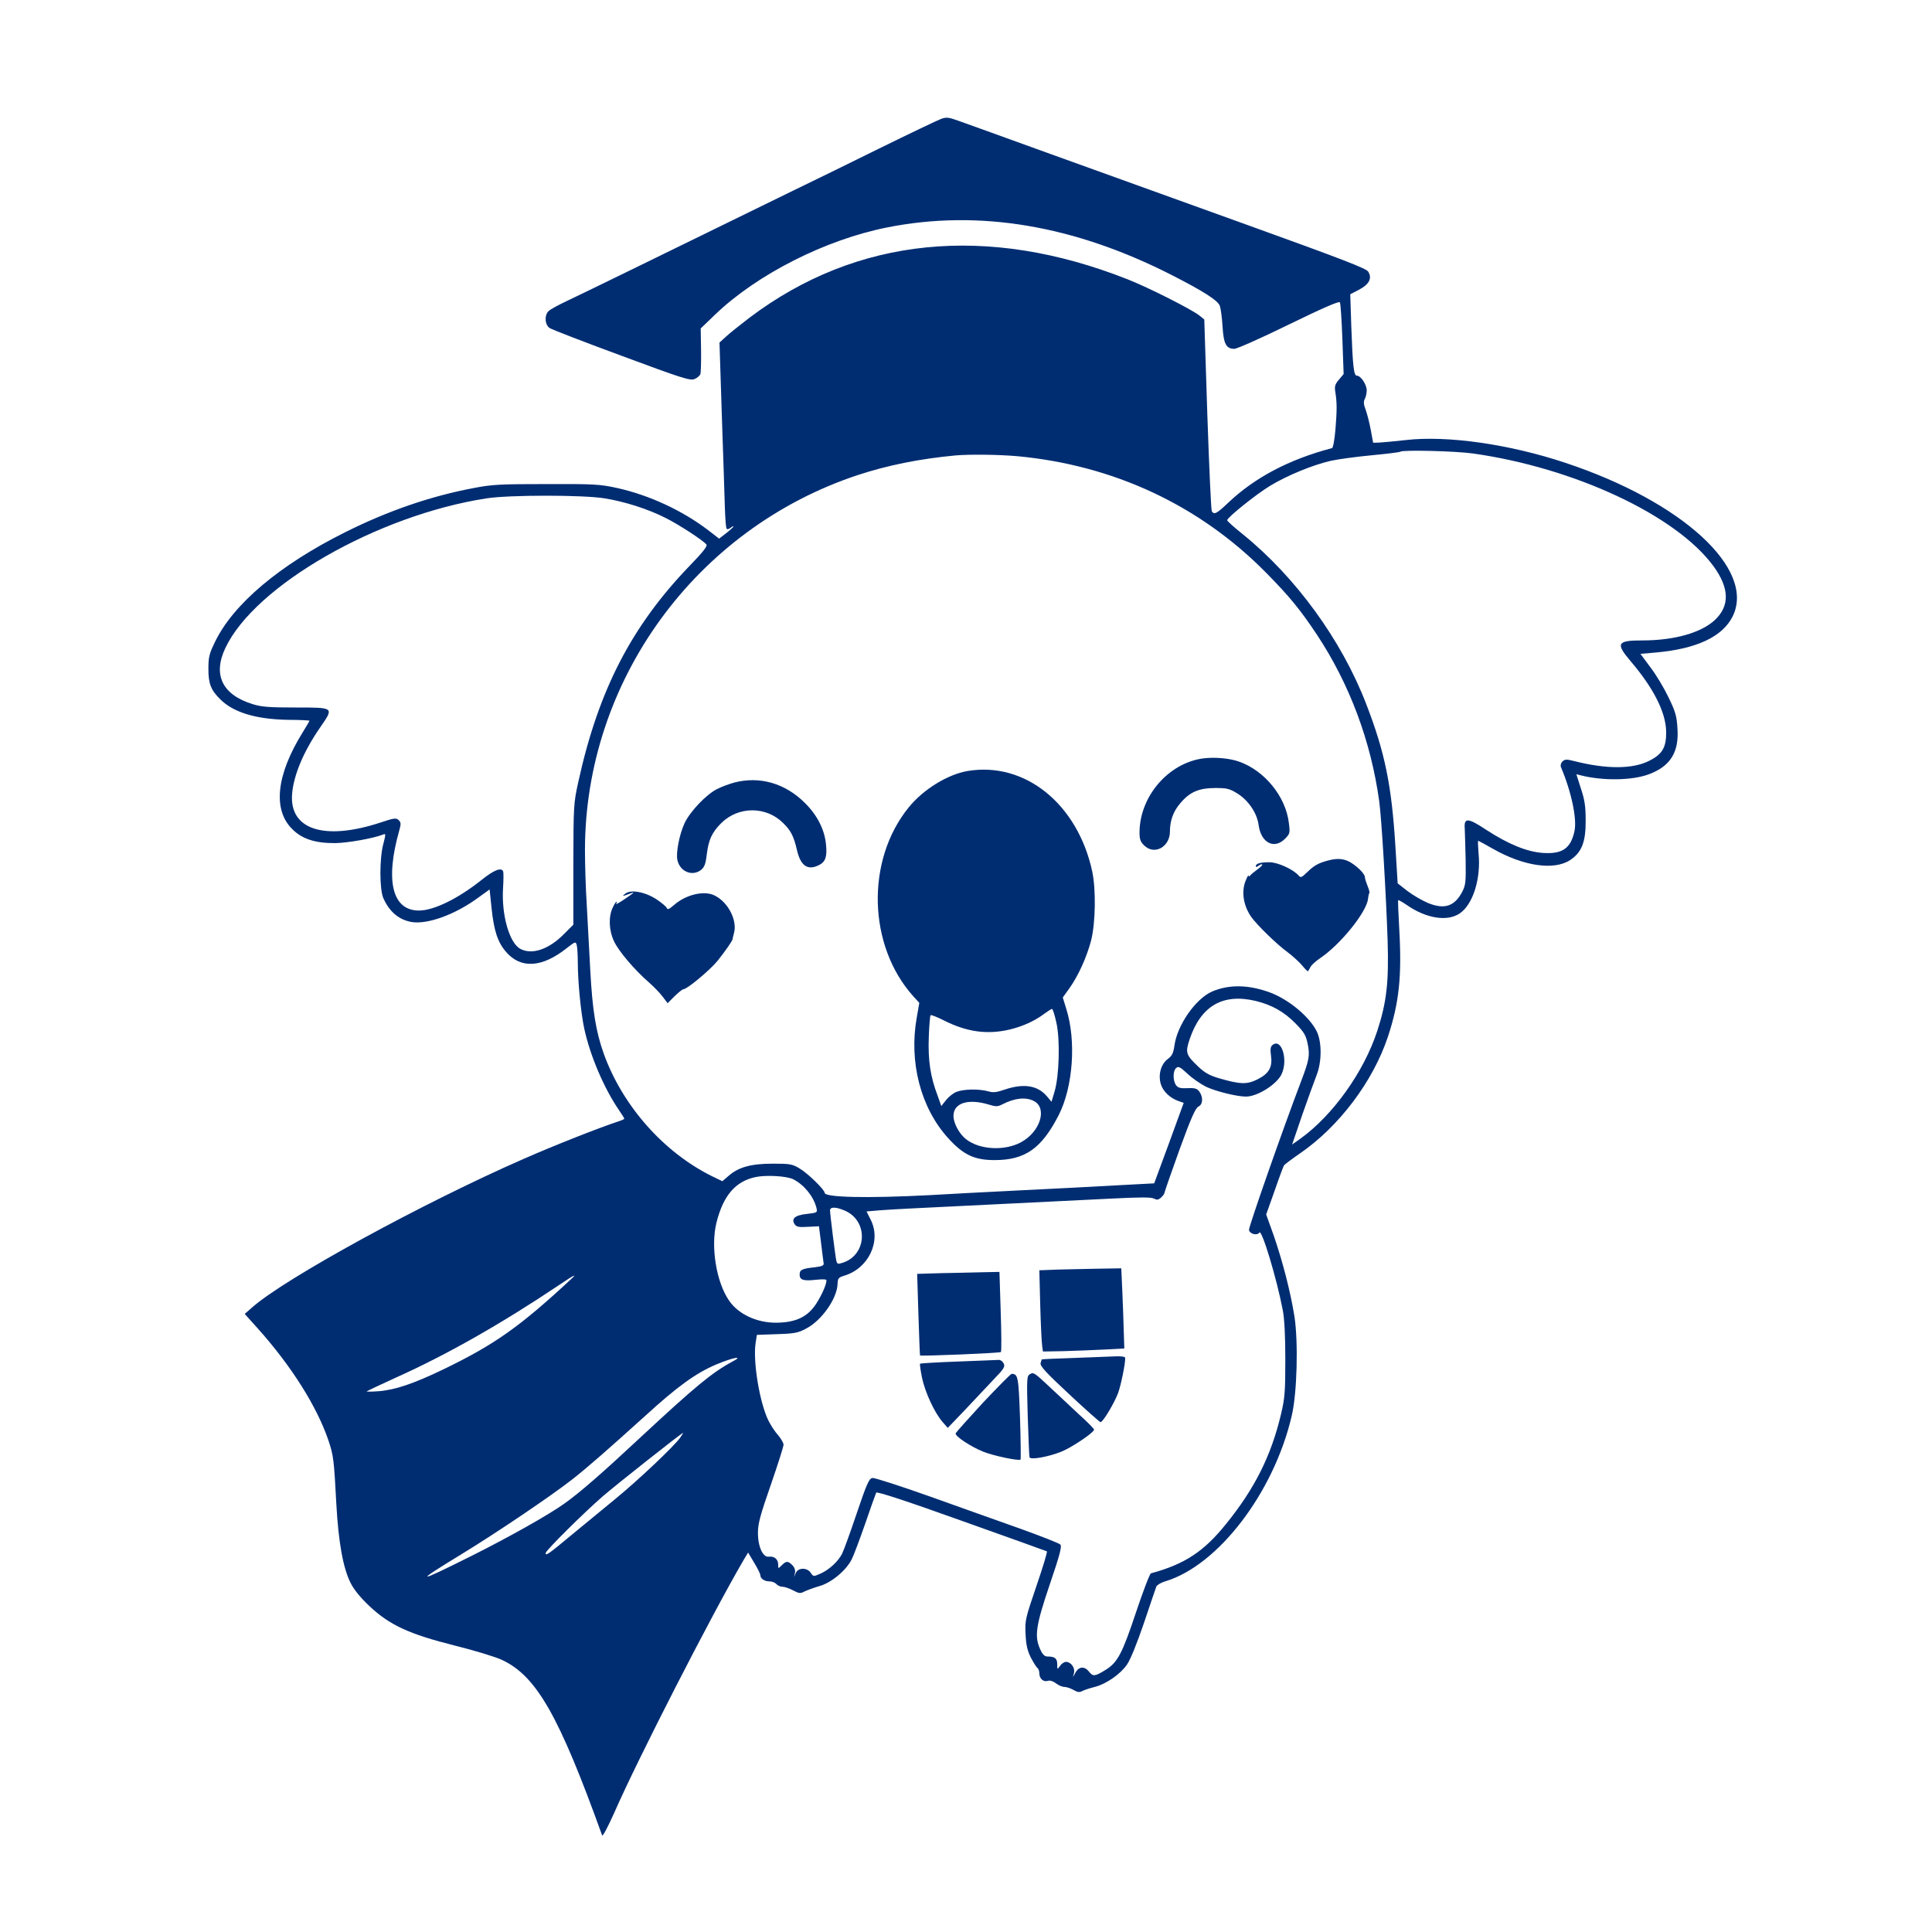
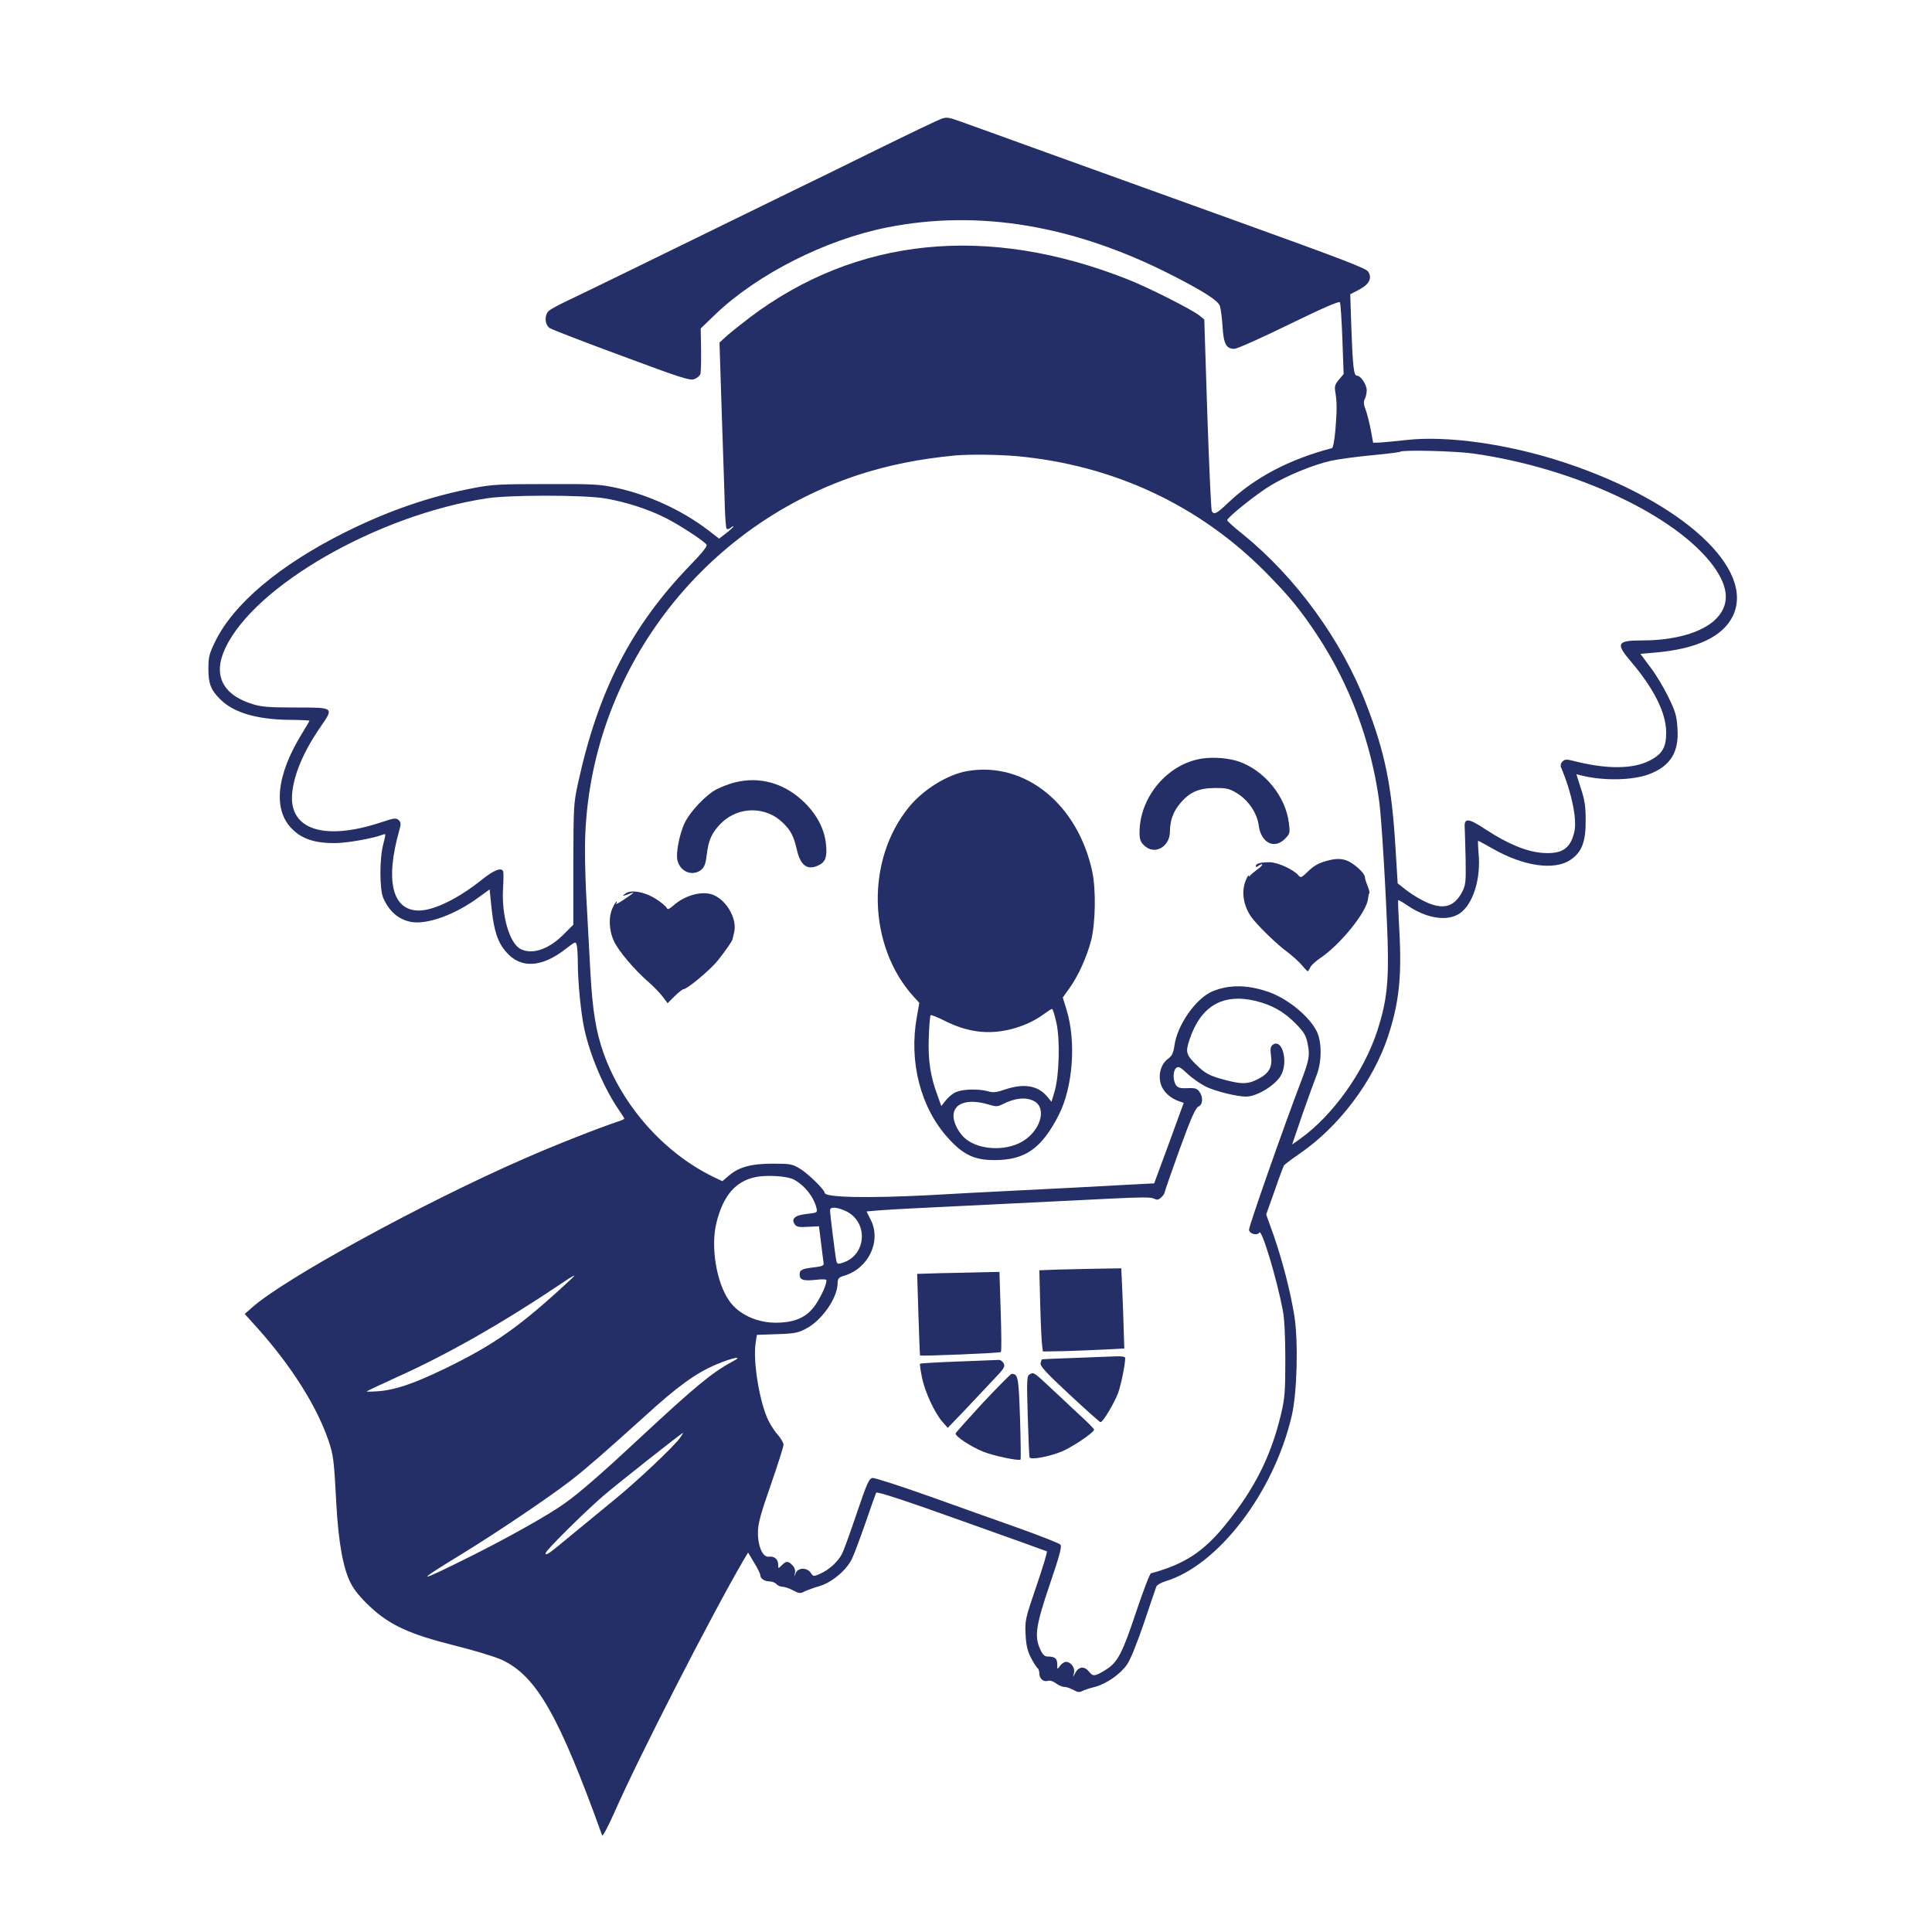
- <svg xmlns="http://www.w3.org/2000/svg" version="1.0" width="1080pt" height="1080pt" viewBox="0 0 1080 1080" preserveAspectRatio="xMidYMid meet">
-   <g transform="translate(0,1080) scale(0.1,-0.1)" fill="#002D72" stroke="none">
+ <svg xmlns="http://www.w3.org/2000/svg" version="1.0" viewBox="0 0 1080 1080" width="100%" height="100%" preserveAspectRatio="xMidYMid meet">
+   <g transform="translate(0,1080) scale(0.1,-0.1)" fill="#232f66" stroke="none">
    <path d="M5260 10135 c-19 -7 -174 -81 -345 -165 -170 -84 -386 -190 -480 -235 -205 -100 -522 -255 -900 -440 -154 -75 -318 -155 -365 -177 -47 -22 -93 -47 -102 -56 -26 -22 -23 -78 5 -96 12 -8 193 -78 402 -155 336 -125 383 -140 407 -130 15 6 29 18 33 27 3 9 5 70 4 136 l-2 120 79 76 c236 227 620 421 965 489 511 101 1042 12 1588 -266 176 -90 259 -142 270 -173 5 -14 12 -65 15 -114 6 -98 20 -126 66 -126 15 0 152 61 305 136 187 91 280 132 285 124 4 -6 10 -99 14 -206 l7 -195 -26 -31 c-23 -27 -26 -38 -20 -72 9 -59 9 -99 0 -209 -5 -57 -13 -100 -19 -102 -240 -63 -433 -165 -582 -307 -62 -59 -77 -67 -90 -46 -4 7 -15 251 -25 542 l-17 530 -27 22 c-42 34 -288 158 -400 202 -786 311 -1517 237 -2114 -213 -53 -41 -113 -88 -133 -107 l-36 -33 13 -405 c8 -223 15 -455 17 -517 2 -61 6 -115 10 -119 4 -4 14 -1 23 6 8 7 15 10 15 7 0 -3 -18 -20 -40 -37 l-40 -31 -61 47 c-144 110 -329 196 -509 236 -96 21 -129 23 -395 22 -256 0 -304 -2 -406 -22 -240 -45 -479 -127 -719 -247 -367 -183 -627 -402 -729 -615 -32 -66 -36 -84 -36 -150 0 -83 14 -117 66 -169 74 -74 201 -112 381 -115 65 0 118 -3 118 -5 0 -2 -17 -31 -38 -65 -148 -238 -169 -435 -56 -543 55 -54 128 -77 239 -76 68 1 211 26 267 48 15 6 15 3 1 -52 -22 -79 -22 -255 0 -304 34 -76 86 -120 157 -133 89 -15 245 41 376 138 l61 44 11 -106 c13 -124 34 -189 80 -242 82 -97 201 -90 339 19 49 38 51 39 57 18 3 -12 6 -56 6 -97 0 -107 17 -282 36 -370 33 -152 110 -333 195 -457 16 -23 29 -44 29 -47 0 -2 -17 -10 -37 -16 -100 -33 -348 -130 -523 -207 -563 -246 -1339 -670 -1521 -832 l-41 -36 72 -80 c188 -210 331 -436 396 -627 28 -84 31 -106 44 -353 12 -218 38 -361 80 -444 19 -38 55 -82 106 -130 113 -106 222 -156 477 -220 109 -27 227 -63 263 -80 193 -90 319 -312 560 -981 3 -8 33 49 67 125 133 304 544 1106 723 1413 l26 43 34 -57 c19 -31 34 -62 34 -68 0 -20 23 -36 51 -36 15 0 32 -7 39 -15 7 -8 22 -15 34 -15 12 0 38 -9 59 -20 34 -18 41 -19 65 -6 15 7 53 21 84 30 66 19 148 87 179 149 11 21 45 112 76 201 30 88 58 166 61 172 5 7 165 -45 477 -157 259 -92 473 -169 477 -171 4 -2 -22 -88 -58 -193 -62 -182 -65 -193 -61 -270 3 -62 10 -92 30 -132 15 -28 31 -54 37 -58 5 -3 10 -17 10 -29 0 -30 23 -50 48 -42 11 4 29 -2 45 -14 14 -11 35 -20 47 -20 12 0 35 -8 51 -17 23 -13 33 -15 51 -5 13 6 43 16 68 22 63 16 143 71 180 125 20 29 56 119 95 233 34 103 66 194 69 203 4 9 26 22 49 29 296 88 608 496 708 926 30 128 37 412 15 555 -22 138 -66 308 -116 453 l-42 117 47 132 c25 73 49 137 53 143 4 5 43 35 87 65 219 150 410 402 494 655 62 188 78 336 63 599 -5 88 -8 162 -6 163 1 2 23 -10 48 -27 109 -76 227 -94 296 -47 74 50 120 195 105 338 -3 37 -4 68 -2 68 2 0 39 -20 83 -45 170 -97 341 -122 431 -63 65 43 88 101 87 223 0 79 -6 116 -27 178 l-25 79 24 -6 c125 -32 289 -29 382 6 120 45 169 124 159 258 -4 69 -12 94 -51 174 -25 52 -70 127 -101 167 l-55 74 82 7 c231 20 377 88 434 203 129 264 -282 641 -936 858 -312 104 -661 154 -892 127 -62 -7 -128 -13 -147 -14 l-35 -1 -13 70 c-7 39 -20 89 -28 112 -12 31 -14 47 -6 62 6 11 11 33 11 49 0 32 -33 82 -55 82 -17 0 -23 49 -31 270 l-6 185 48 25 c58 30 76 65 52 102 -12 18 -147 70 -674 260 -363 131 -859 310 -1104 398 -245 89 -474 171 -510 184 -58 21 -70 22 -100 11z m2974 -1870 c567 -80 1134 -345 1343 -628 91 -124 94 -224 8 -304 -77 -71 -227 -113 -404 -113 -142 0 -151 -16 -65 -117 128 -150 196 -285 198 -393 1 -88 -21 -126 -95 -163 -93 -47 -239 -47 -417 -2 -46 12 -54 11 -68 -2 -9 -9 -12 -22 -8 -32 58 -136 91 -291 75 -359 -21 -95 -68 -127 -175 -120 -90 6 -195 49 -319 130 -101 67 -124 68 -119 7 1 -19 3 -97 5 -174 2 -128 0 -143 -20 -182 -43 -80 -99 -98 -190 -61 -33 14 -85 44 -115 67 l-55 43 -12 197 c-21 350 -59 535 -164 806 -137 356 -393 708 -689 948 -49 39 -88 74 -88 79 0 15 163 146 241 193 96 58 238 116 338 139 41 9 144 23 229 31 85 8 157 17 160 20 12 11 304 4 406 -10z m-2549 -15 c540 -50 1020 -274 1392 -651 132 -134 191 -206 286 -349 181 -274 301 -594 347 -930 13 -94 38 -512 47 -780 7 -233 -6 -343 -58 -503 -75 -229 -247 -470 -428 -601 l-48 -34 57 167 c32 91 68 191 80 221 29 74 30 183 1 244 -40 81 -154 177 -259 217 -121 45 -230 47 -325 7 -93 -40 -197 -189 -212 -304 -6 -41 -13 -56 -36 -73 -39 -29 -56 -88 -40 -141 12 -41 53 -80 102 -96 l26 -9 -82 -225 -83 -225 -208 -11 c-115 -7 -357 -19 -539 -28 -181 -9 -411 -21 -510 -27 -345 -18 -585 -13 -585 13 0 17 -95 110 -140 136 -41 25 -54 27 -150 27 -121 0 -191 -19 -247 -68 l-35 -30 -56 27 c-272 134 -502 394 -607 686 -44 123 -63 242 -75 460 -6 113 -15 280 -20 372 -6 91 -10 228 -10 305 0 946 619 1797 1524 2097 167 55 345 91 546 110 80 7 242 5 345 -4z m-2304 -236 c111 -18 241 -59 341 -110 72 -36 208 -124 227 -148 7 -8 -20 -43 -93 -118 -326 -338 -511 -697 -623 -1208 -27 -122 -27 -133 -28 -462 l0 -337 -49 -49 c-85 -88 -180 -121 -246 -87 -62 32 -107 188 -98 339 3 45 3 87 1 94 -9 25 -50 10 -120 -46 -131 -105 -268 -172 -351 -172 -149 0 -190 166 -110 448 10 36 10 44 -3 57 -14 14 -25 13 -105 -14 -313 -102 -508 -38 -491 162 9 106 64 237 159 374 75 109 77 108 -137 108 -145 0 -192 3 -240 18 -172 52 -227 164 -155 315 165 349 850 742 1459 836 126 20 542 20 662 0z m3637 -2809 c91 -22 159 -60 224 -126 48 -49 58 -66 68 -114 13 -65 9 -89 -37 -210 -101 -265 -293 -813 -291 -830 3 -23 46 -34 58 -15 13 21 97 -256 131 -435 9 -45 14 -143 14 -275 0 -181 -3 -217 -24 -305 -55 -232 -146 -415 -308 -615 -124 -154 -231 -224 -419 -275 -7 -2 -44 -100 -84 -219 -76 -228 -102 -278 -167 -319 -62 -39 -73 -40 -95 -12 -25 32 -57 30 -76 -5 l-14 -25 6 25 c6 28 -18 60 -45 60 -10 0 -25 -10 -33 -22 -16 -22 -16 -22 -16 9 0 32 -13 43 -54 43 -17 0 -28 11 -42 42 -32 72 -24 130 55 363 57 167 68 212 58 221 -6 7 -106 46 -222 88 -115 41 -344 122 -508 181 -164 58 -308 105 -320 103 -19 -3 -31 -30 -88 -198 -36 -107 -73 -209 -82 -226 -22 -43 -71 -88 -119 -110 -41 -18 -41 -18 -56 4 -20 30 -69 30 -83 0 l-10 -23 5 23 c3 15 -3 31 -15 43 -24 24 -34 24 -59 -1 -20 -20 -20 -20 -20 4 0 30 -22 48 -52 44 -34 -5 -62 58 -61 137 0 48 15 102 72 265 39 113 71 213 71 224 0 10 -14 34 -30 53 -17 18 -41 55 -54 81 -49 98 -88 330 -72 435 l7 45 112 4 c97 3 119 7 163 31 86 44 173 167 176 249 1 32 5 37 38 47 136 41 208 194 147 313 l-23 46 70 6 c39 3 123 8 186 11 305 15 928 46 1117 55 158 8 218 8 233 0 18 -9 25 -8 41 6 10 9 19 22 19 28 1 6 38 114 84 241 64 176 89 231 105 239 25 11 28 52 6 83 -13 18 -24 22 -66 20 -40 -2 -54 2 -65 17 -18 26 -18 80 1 96 13 11 23 5 65 -34 28 -26 75 -58 104 -72 57 -26 171 -54 221 -54 64 0 172 68 199 125 38 80 0 205 -51 163 -11 -9 -13 -24 -8 -59 9 -65 -11 -100 -76 -133 -59 -29 -95 -28 -213 6 -52 15 -80 30 -115 63 -72 68 -76 80 -51 155 63 187 185 258 368 215z m-2582 -998 c61 -32 112 -96 128 -159 6 -27 5 -27 -54 -34 -67 -7 -89 -27 -67 -59 11 -14 25 -16 74 -13 l61 3 12 -95 c6 -52 13 -102 14 -111 3 -13 -8 -18 -49 -23 -72 -8 -85 -14 -85 -41 0 -30 21 -37 92 -29 36 4 58 3 58 -3 0 -24 -26 -82 -58 -132 -48 -73 -114 -104 -222 -105 -108 -1 -212 47 -264 123 -72 103 -104 303 -71 436 38 152 106 231 218 255 61 13 177 6 213 -13z m290 -176 c129 -59 120 -245 -13 -289 -30 -10 -33 -9 -38 11 -6 28 -35 260 -35 281 0 21 35 20 86 -3z m-1531 -379 c-287 -267 -429 -368 -717 -507 -164 -79 -269 -115 -362 -122 -39 -3 -69 -3 -66 -1 3 3 77 38 165 78 279 125 589 301 908 515 86 58 104 67 72 37z m900 -463 c-114 -61 -207 -138 -520 -429 -209 -195 -335 -305 -420 -365 -86 -62 -312 -189 -520 -293 -312 -156 -324 -154 -55 10 198 121 491 319 615 415 86 67 200 167 406 353 187 171 290 245 404 293 96 40 155 50 90 16z m-293 -426 c-36 -50 -235 -238 -362 -342 -69 -57 -180 -148 -248 -204 -126 -105 -142 -116 -142 -99 0 14 214 226 320 318 79 68 441 354 448 354 2 0 -6 -12 -16 -27z" />
    <path d="M6722 6560 c-193 -28 -351 -213 -352 -413 0 -38 5 -53 25 -72 57 -58 145 -10 145 77 0 61 19 113 58 158 53 63 103 84 193 85 67 0 81 -3 125 -30 63 -39 111 -110 120 -178 13 -98 86 -136 146 -77 29 29 30 33 23 88 -17 149 -136 295 -280 345 -54 19 -139 26 -203 17z" />
    <path d="M5409 6490 c-112 -19 -248 -103 -329 -203 -241 -296 -229 -774 26 -1057 l33 -36 -14 -80 c-45 -250 21 -506 175 -676 85 -94 147 -123 260 -123 171 0 263 65 359 253 79 156 98 412 42 591 l-20 65 36 50 c51 71 99 178 123 271 24 98 27 281 6 382 -81 378 -376 617 -697 563z m496 -1406 c22 -95 16 -300 -10 -386 l-17 -57 -26 31 c-51 60 -128 73 -233 38 -49 -17 -67 -19 -97 -10 -52 14 -137 12 -176 -4 -18 -7 -44 -28 -58 -46 l-26 -33 -21 59 c-40 105 -54 198 -49 326 2 64 7 120 10 123 3 3 36 -10 74 -29 130 -66 246 -81 373 -50 72 18 137 48 190 88 19 14 38 26 42 26 4 0 15 -34 24 -76z m-125 -439 c76 -40 35 -172 -72 -230 -92 -50 -232 -43 -308 17 -38 30 -70 89 -70 130 0 72 81 98 195 64 43 -13 51 -13 79 1 68 35 130 42 176 18z" />
    <path d="M4103 6425 c-29 -8 -72 -24 -95 -36 -61 -31 -150 -125 -181 -190 -29 -62 -50 -169 -40 -208 15 -65 85 -92 133 -53 18 15 25 34 31 86 10 82 29 123 81 175 96 95 251 95 346 0 43 -42 59 -73 77 -151 21 -90 61 -116 125 -83 35 18 45 48 37 118 -8 80 -49 160 -115 226 -112 113 -256 154 -399 116z" />
    <path d="M7425 5990 c-54 -14 -79 -28 -116 -64 -32 -31 -38 -34 -49 -21 -28 34 -117 75 -163 75 -51 0 -77 -7 -77 -22 0 -6 7 -5 15 2 9 7 18 10 21 8 3 -3 -10 -16 -28 -29 -18 -13 -36 -28 -40 -34 -5 -6 -8 -6 -8 0 -1 6 -7 -5 -15 -24 -27 -61 -16 -141 29 -206 31 -44 144 -155 204 -198 28 -21 65 -55 82 -75 16 -20 31 -34 32 -31 2 2 8 13 14 24 6 11 30 33 54 49 113 76 259 257 267 330 2 16 5 32 8 34 2 3 -2 20 -10 39 -8 20 -15 41 -15 49 0 18 -38 57 -80 83 -36 21 -72 25 -125 11z" />
    <path d="M3495 5804 c-21 -16 -17 -16 33 3 23 8 16 2 -42 -37 -27 -18 -46 -28 -42 -22 4 7 5 12 2 12 -2 0 -12 -14 -20 -32 -25 -50 -23 -127 6 -189 26 -56 114 -160 197 -232 26 -23 60 -58 75 -78 l28 -37 39 39 c21 21 44 39 49 39 21 0 150 108 192 160 43 54 82 110 83 120 0 3 4 18 8 34 20 72 -34 175 -110 211 -59 28 -159 4 -225 -54 -28 -24 -37 -28 -41 -16 -4 8 -30 30 -59 49 -64 41 -143 55 -173 30z" />
    <path d="M5912 3703 l-102 -4 5 -197 c3 -108 8 -211 11 -227 l4 -30 117 2 c65 2 168 6 228 9 l110 6 -3 91 c-1 51 -5 152 -8 225 l-6 132 -127 -2 c-69 -1 -172 -4 -229 -5z" />
    <path d="M5261 3683 l-134 -4 7 -227 c4 -124 8 -228 9 -229 6 -5 447 13 452 19 4 3 3 105 -1 227 l-7 221 -96 -2 c-53 -1 -156 -4 -230 -5z" />
    <path d="M6005 3209 c-99 -3 -181 -7 -181 -8 -1 0 -4 -10 -7 -21 -4 -16 30 -53 161 -175 91 -85 170 -155 174 -155 14 0 79 110 99 165 16 46 39 158 39 193 0 8 -16 11 -52 10 -29 -1 -134 -5 -233 -9z" />
    <path d="M5356 3189 c-114 -4 -210 -10 -213 -12 -2 -3 3 -38 11 -78 17 -82 70 -196 115 -248 l29 -33 94 98 c51 55 124 131 161 171 61 63 67 74 57 92 -6 12 -18 20 -28 19 -9 0 -111 -5 -226 -9z" />
    <path d="M5757 3118 c-17 -9 -18 -24 -12 -231 4 -122 8 -227 10 -233 5 -16 102 1 178 31 57 23 180 105 183 123 1 4 -37 43 -85 86 -47 44 -117 109 -156 146 -96 90 -97 90 -118 78z" />
    <path d="M5495 2959 c-82 -89 -151 -166 -153 -172 -3 -16 83 -73 154 -102 57 -23 200 -53 209 -44 2 3 1 107 -3 232 -8 231 -11 247 -47 247 -5 0 -77 -73 -160 -161z" />
  </g>
</svg>
